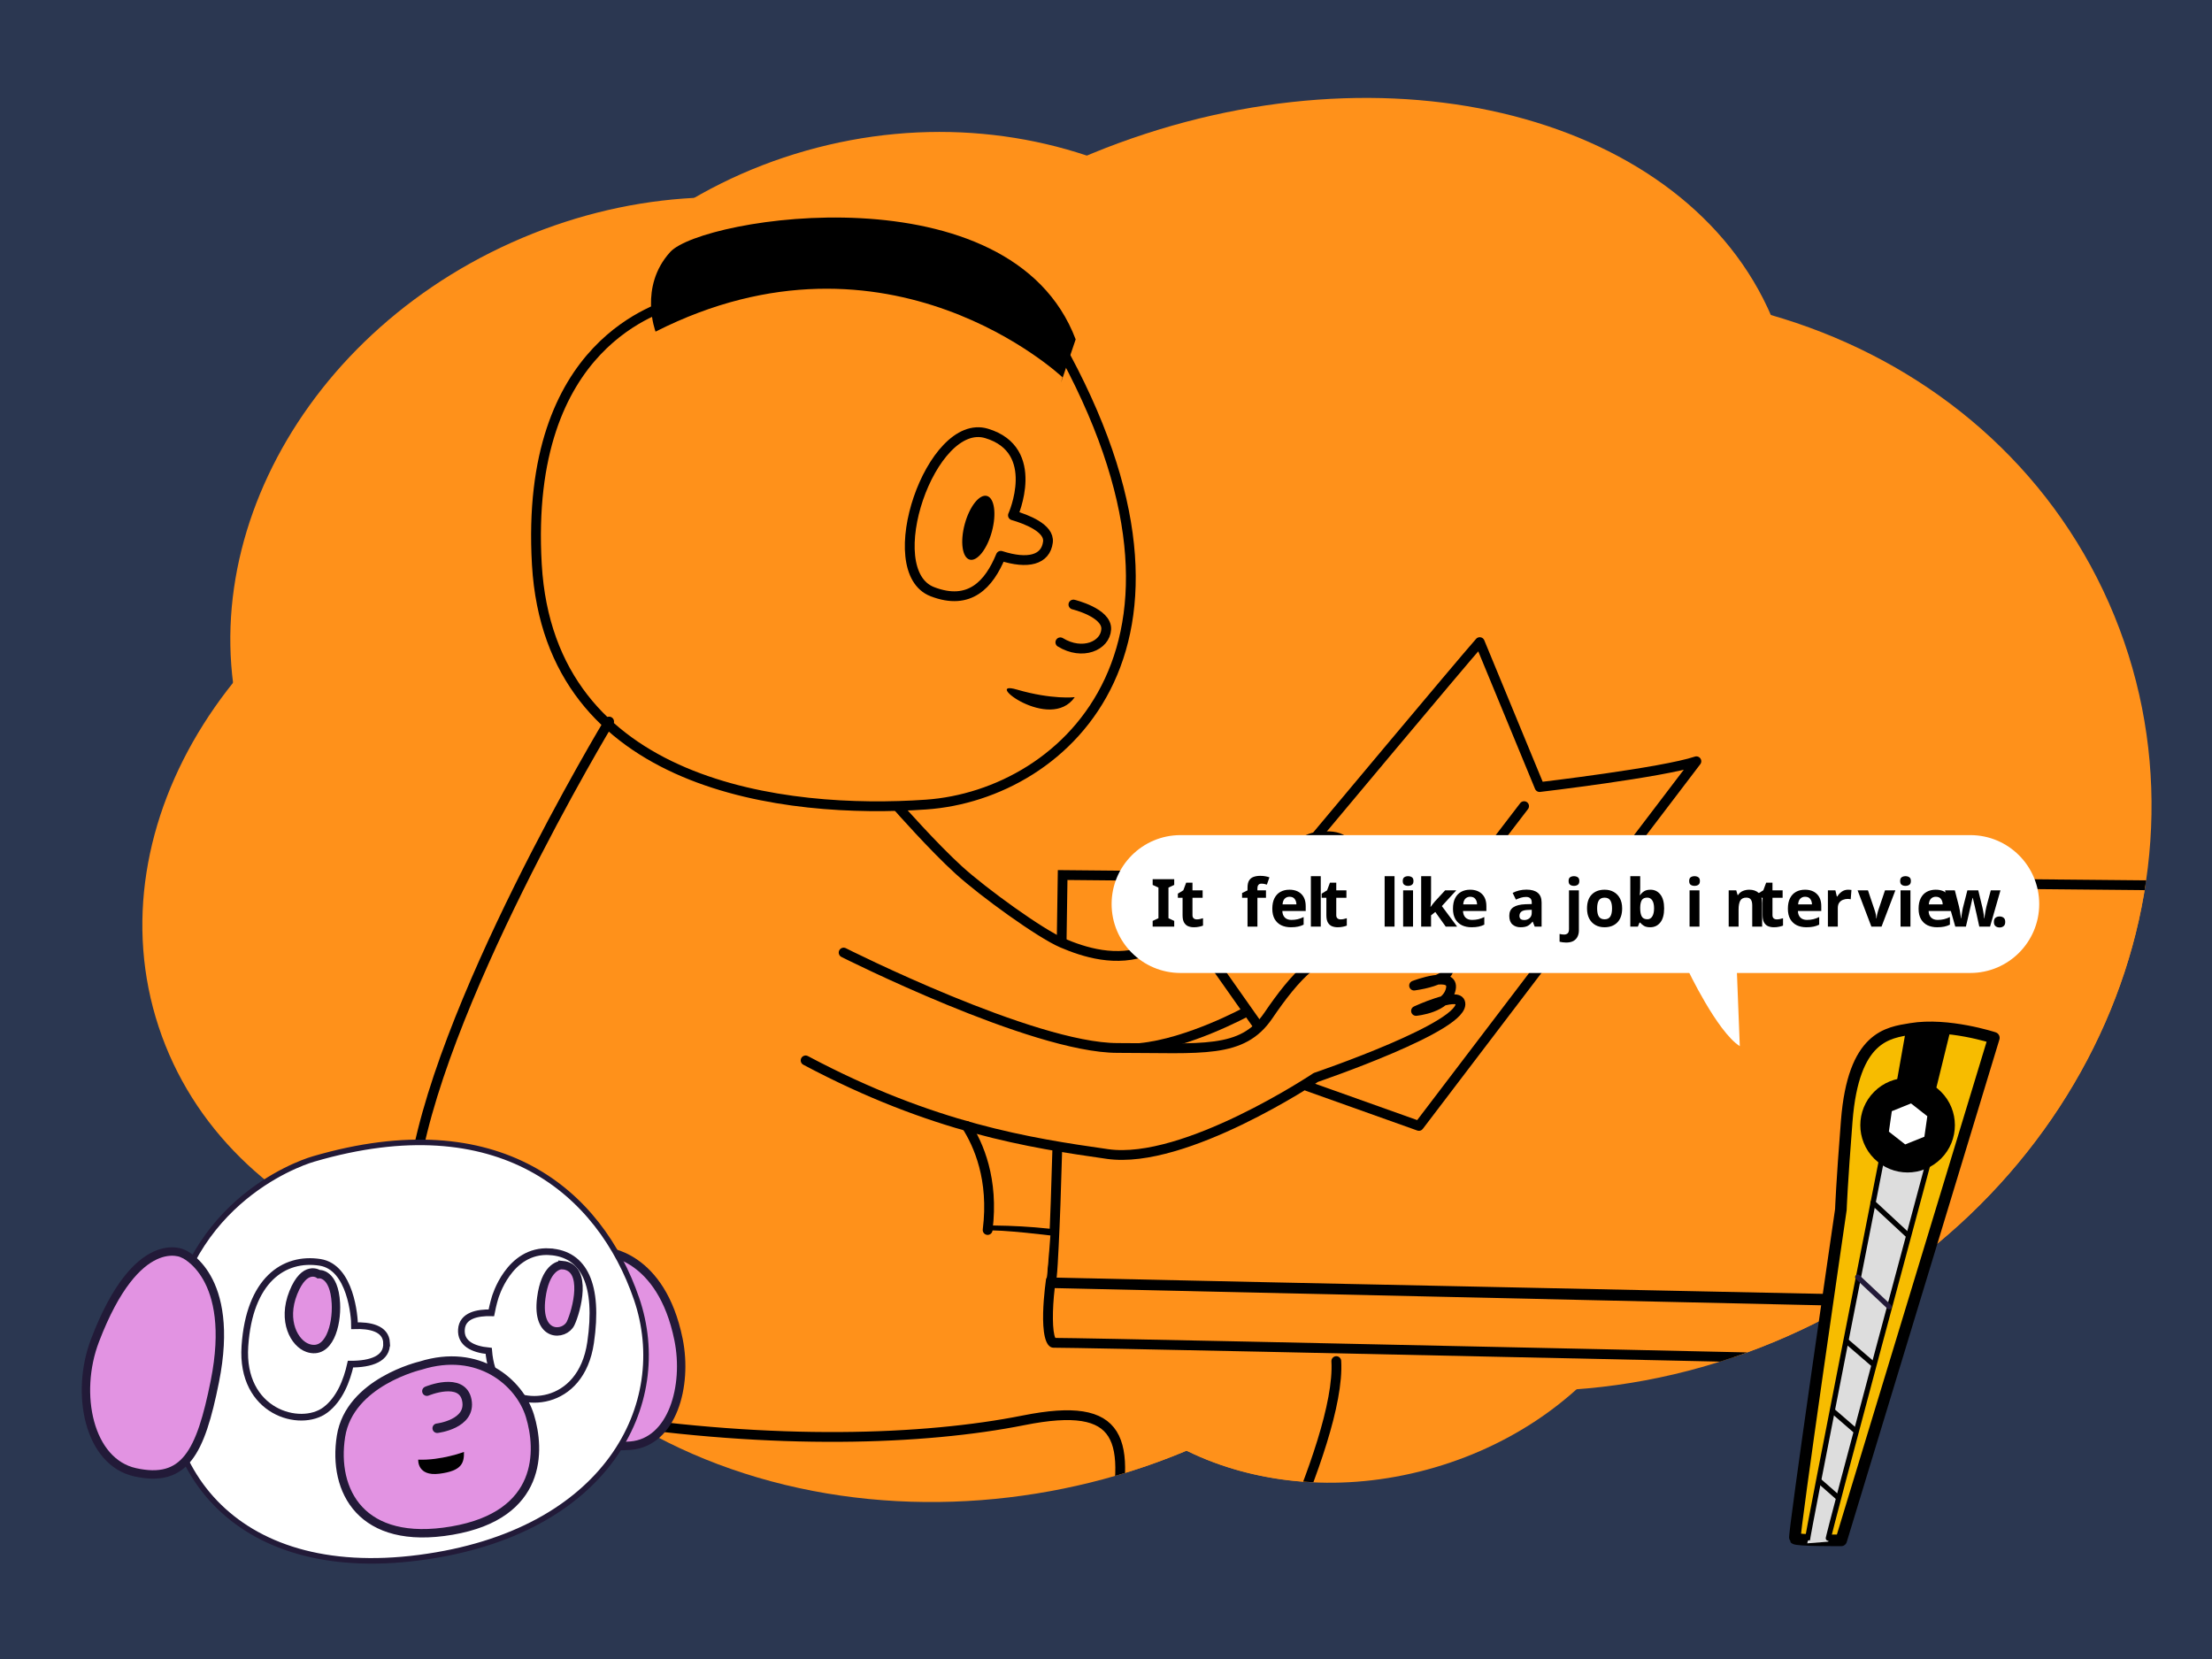
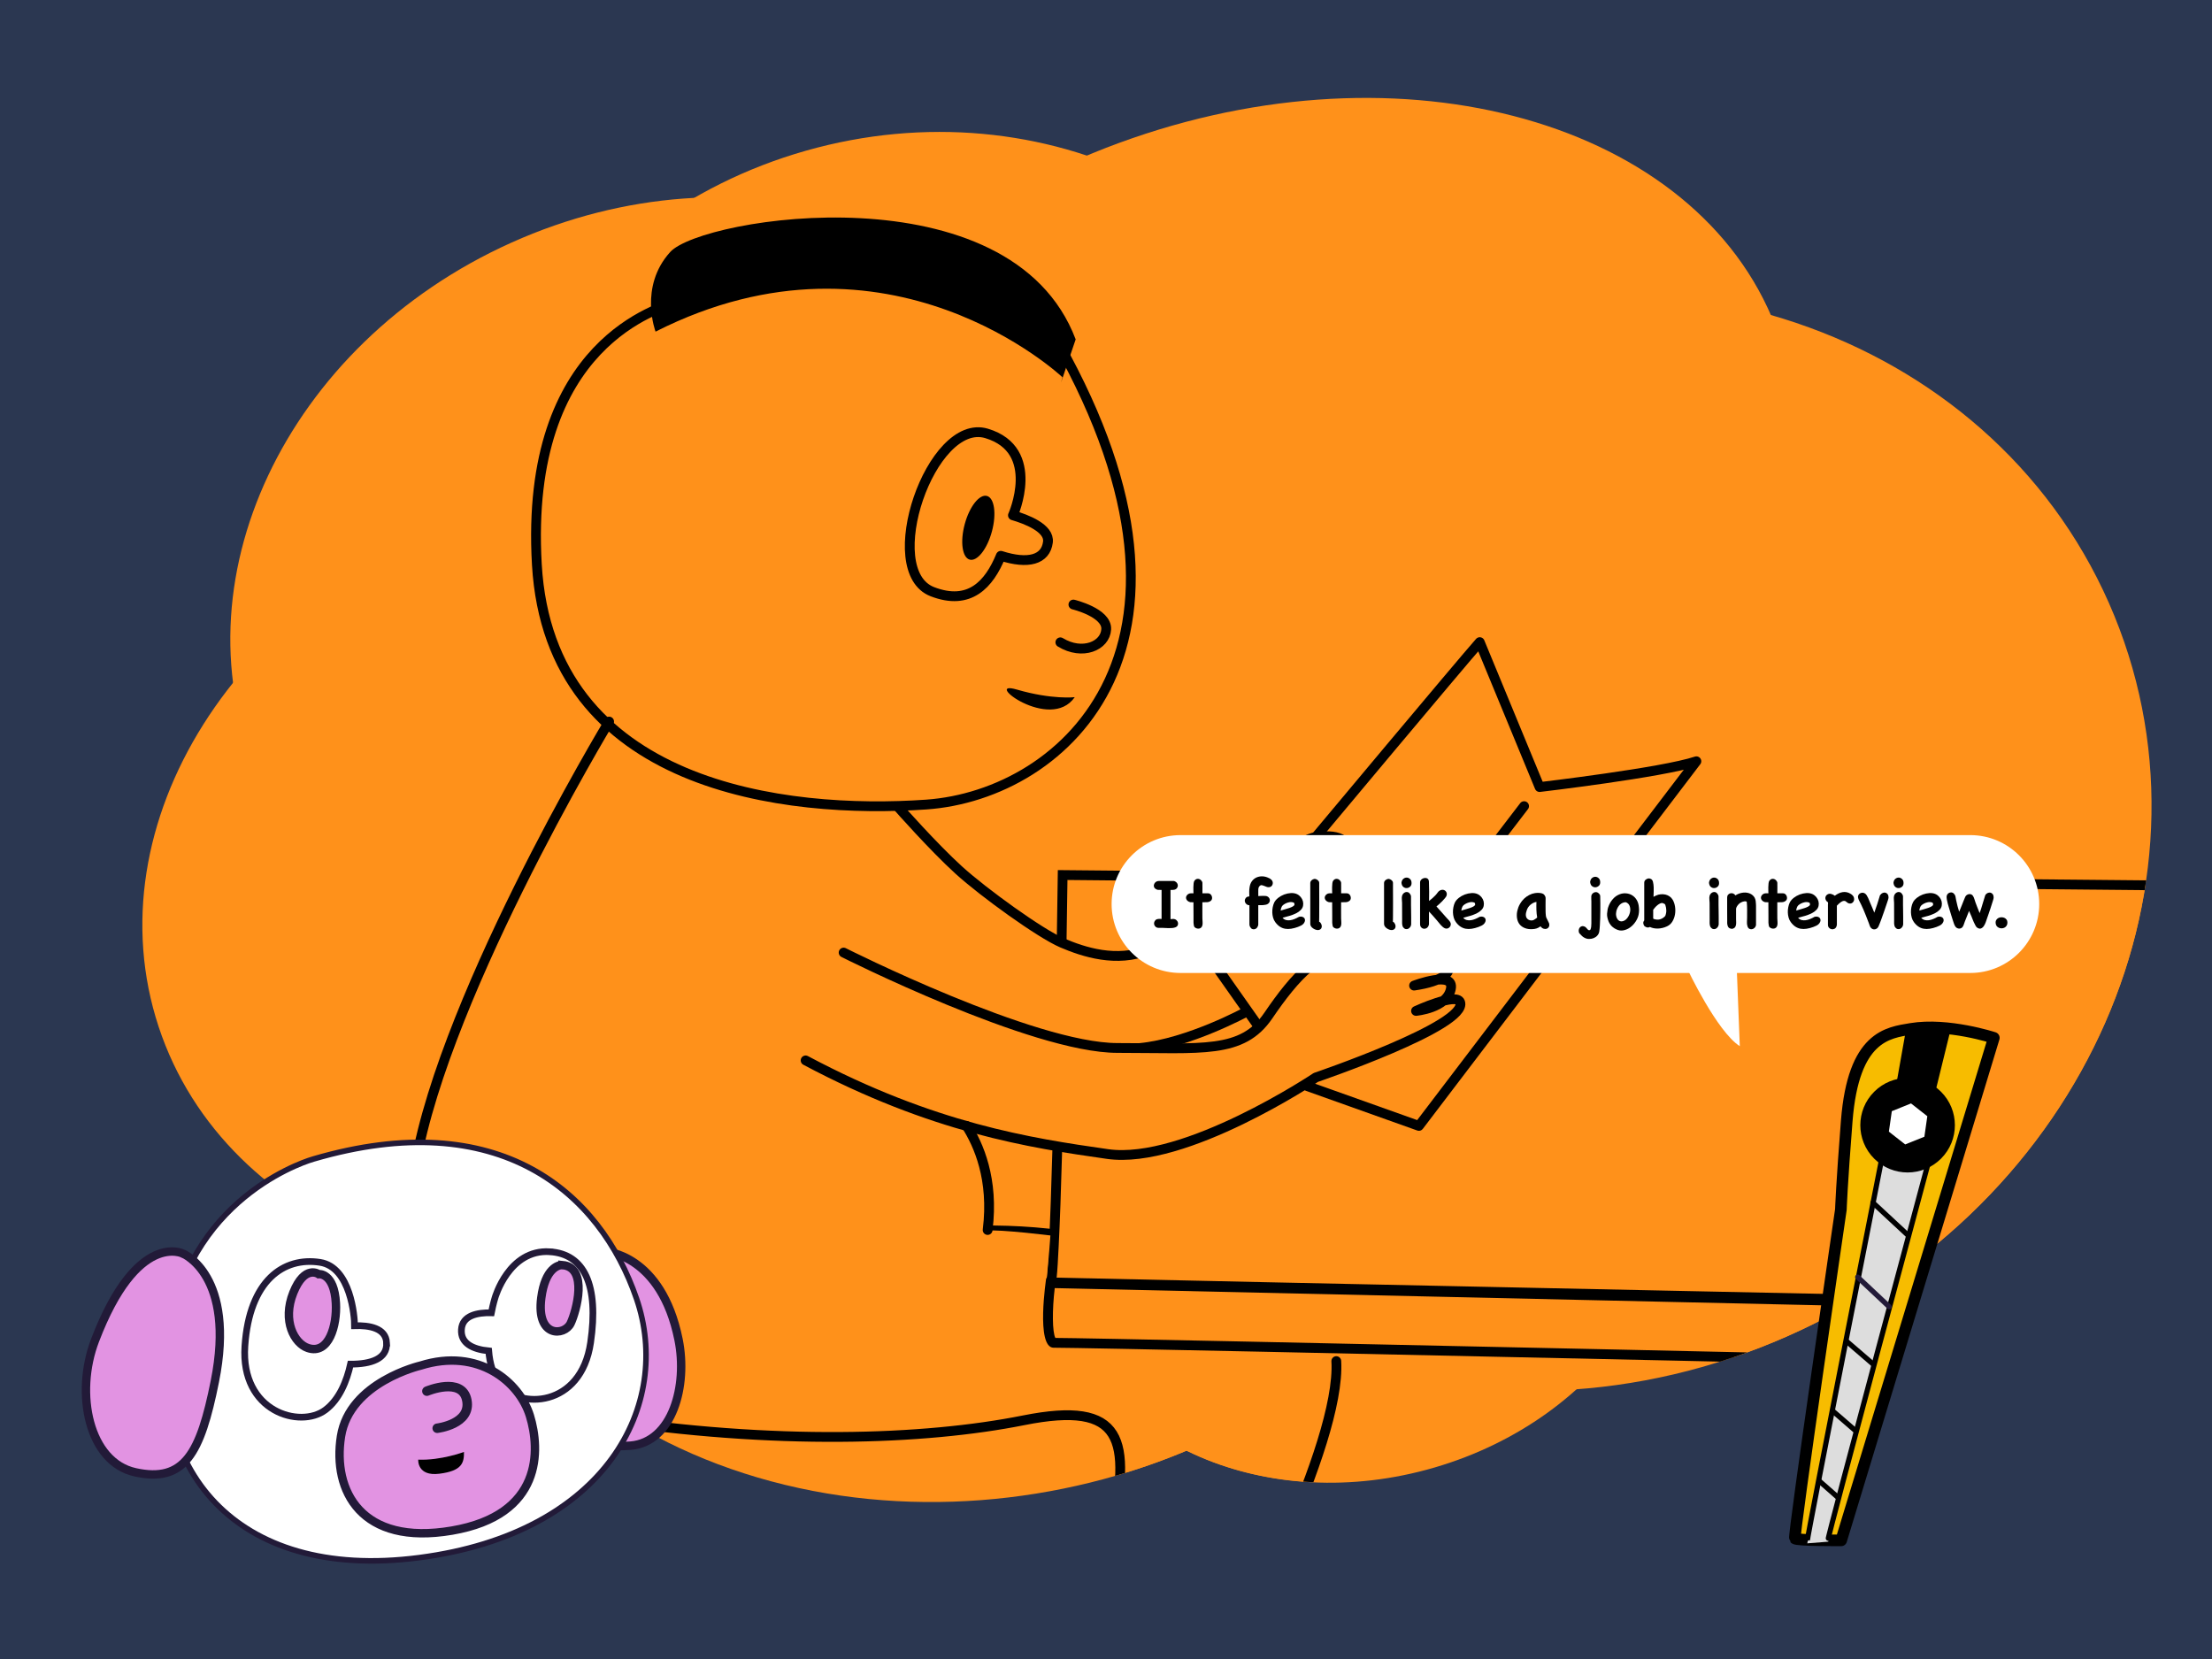
<svg xmlns="http://www.w3.org/2000/svg" id="Layer_1" data-name="Layer 1" width="800" height="600" viewBox="0 0 800 600">
  <defs>
    <clipPath id="clippath">
      <path d="M762.74,218.12c-23.14-52.45-68.59-88.77-122.28-104.19-30.31-69.72-131.37-98.41-230.98-63.95-5.6,1.94-11.06,4.04-16.41,6.28-31.15-10.4-66.55-11.73-101.65-1.75-14.49,4.12-28.01,9.92-40.37,17.07-21.84,1.14-44.3,6.39-66.04,16.16-68.84,30.92-108.62,97.18-100.71,159.2-29.32,36.58-40.87,82.12-26.94,124.38,15.7,47.65,59.93,79.38,113.36,87.69,22.33,34.22,57.15,61.78,103.33,75.37,51.74,15.23,108.08,10.08,155.13-9.74,25.25,12.42,57.5,15.46,89.65,6.07,20.03-5.85,37.49-15.79,51.34-28.26,25.39-1.87,51.14-8.1,76.1-19.11,107.94-47.62,160.09-166.36,116.48-265.22Z" fill="none" />
    </clipPath>
  </defs>
  <rect x="-9.23" y="-6.59" width="825.14" height="616.57" fill="#2b3751" />
  <g>
    <ellipse cx="218.07" cy="318.35" rx="169.23" ry="139.63" transform="translate(-88.71 84.28) rotate(-18.25)" fill="#ff911a" />
    <ellipse cx="242.03" cy="214.7" rx="162.35" ry="139.18" transform="translate(-66.72 118.02) rotate(-24.19)" fill="#ff911a" />
    <ellipse cx="331.89" cy="196.77" rx="162.35" ry="147.91" transform="translate(-41.15 98.21) rotate(-15.86)" fill="#ff911a" />
    <path d="M530,422.37c-26.39,89.66-150.72,142.98-255.97,112-105.25-30.98-151.57-134.52-125.18-224.18,26.39-89.66,133.1-137.24,238.36-106.26,105.25,30.98,169.19,128.78,142.8,218.44Z" fill="#ff911a" />
    <ellipse cx="567.3" cy="304.33" rx="213.61" ry="195.64" transform="translate(-74.58 254.93) rotate(-23.81)" fill="#ff911a" />
    <ellipse cx="456.62" cy="186.23" rx="197.7" ry="144.18" transform="translate(-35.79 159.52) rotate(-19.08)" fill="#ff911a" />
    <ellipse cx="492.66" cy="441.16" rx="113.38" ry="93.29" transform="translate(-103.89 155.74) rotate(-16.27)" fill="#ff911a" />
  </g>
  <g clip-path="url(#clippath)">
    <g>
      <path d="M330.35,446.93s21.16-3.77,48.95-.8" fill="none" stroke="#000" stroke-linecap="round" stroke-miterlimit="10" stroke-width="3.54" />
      <g>
        <path d="M812.9,472.91c-30.8-.64-399.99-8.29-432.77-9.12.36-2.37.65-6.36.99-13.09.43-8.41.87-20.46,1.29-35.81l1.57-75.36c.18-11.16.3-19.57.35-23.06l412.44,3.89,16.13,152.56Z" fill="#ff911a" />
        <path d="M386.08,318.26l73,.69,123.81,1.17,212.28,2,15.75,148.99c-41.36-.86-386.32-8.01-428.77-9.03.29-2.7.48-6.36.73-11.27.43-8.43.87-20.49,1.29-35.88l1.57-75.37c.15-9.54.26-17.13.32-21.3M382.58,314.68s-.13,9.98-.37,24.82l-1.57,75.35c-.77,27.86-1.73,50.65-2.82,50.65-8.67,0,437.05,9.23,437.05,9.23l-16.51-156.13-215.44-2.03-123.81-1.17-76.53-.72h0Z" />
      </g>
      <path d="M458.69,400.86c4.48-3.64,14.74-8.95,14.74-8.95l39.36,15.3,100.35-131.51-55.21,8.21-22.57-51.48-58.2,69.39s-10.26,3.36-17.35,12.13c-7.09,8.77-12.12,17.35-12.12,17.35,0,0-27.98,10.07-33.2,12.13-5.22,2.05-12.12,5.41-27.61-1.12-15.48-6.53-43.28-30.78-43.28-30.78l-18.28-19.77s56.33,3.54,78.72-52.04c22.38-55.59-26.12-121.99-26.12-121.99,0,0-39.82-36.25-110.19-16.82,0,0-25.32,7.58-39.03,16.26-13.71,8.67-36.93,34.14-34.7,74.99,2.24,40.85,10.16,53.9,25.83,69.85,0,0-30.46,50.08-58.84,118.74-20.38,49.29-10.91,95.13,4.2,106.88,15.11,11.75,17.63,17.63,32.74,21.54,15.11,3.92,69.67,11.75,99.05,10.63,29.38-1.12,54.56-2.52,65.47-5.04,10.91-2.52,29.1-4.76,33.02-1.68,3.92,3.08,10.07,3.36,9.51,13.71-.56,10.35-6.16,47.01-11.19,58.48-5.04,11.47-6.16,28.26-1.12,32.18,5.04,3.92,6.71,11.19,27.7,12.59,20.99,1.4,43.09-1.96,46.45-7.56,3.36-5.59,7.28-13.15-7.83-21.82l-13.43-3.36s36.52-66.44,37.68-108.61l-103.35-1.54s-3.16-6.25-1.74-20.55c1.41-14.2,1.74-19.78,1.74-19.78,0,0-18.83-2.28-22.46-1.72,0,0,1.12-30.78-7.28-38.05,0,0,44.77,11.47,57.36,11.47s46.73-13.99,51.2-17.63ZM450.95,365.48l4.41,6.39s-6.22,10.23-36.66,6.02c0,0,23.14-6.2,32.26-12.41Z" fill="#ff911a" />
      <path d="M349.58,407.2c4.25,6.71,9.92,19.17,7.61,37.65" fill="none" stroke="#000" stroke-linecap="round" stroke-miterlimit="10" stroke-width="3.54" />
      <path d="M244.61,109.13c-4.8,2.11-55.14,14.08-50.45,95.03,4.69,80.95,90.34,90.34,140.79,86.82,50.45-3.52,111.46-58.66,44.58-172.46,0,0-57.49-43.41-134.92-9.39Z" fill="none" stroke="#000" stroke-linecap="round" stroke-miterlimit="10" stroke-width="3.54" />
      <path d="M366.35,186.38s10.54-23.6-9.54-29.63c-20.09-6.03-39.17,49.72-19.59,57.25,13.45,5.17,20.51-2.68,24.74-12.99,9.9,3.19,16.23,1.43,17.04-4.95.64-5.04-7.74-8.25-12.66-9.69Z" fill="none" stroke="#000" stroke-linecap="round" stroke-linejoin="round" stroke-width="3.54" />
      <ellipse cx="353.83" cy="190.89" rx="11.93" ry="5.09" transform="translate(77.25 482.67) rotate(-74.88)" />
      <path d="M388.21,218.64s12.2,2.93,11.87,8.94c-.33,6.02-8.62,9.59-16.59,4.72" fill="none" stroke="#000" stroke-linecap="round" stroke-miterlimit="10" stroke-width="3.54" />
      <path d="M388.7,252.14s-8.13.98-20.98-2.76c-12.85-3.74,12.03,15.61,20.98,2.76Z" />
      <path d="M220.3,260.96s-63.51,105.2-70.99,166.46c-3.78,31.01,5.48,76.2,67.89,85.69,62.96,9.57,116.87,7.77,153.02.56,36.16-7.21,38.95,6.68,31.72,41.18-7.23,34.5-27.27,66.77,8.9,73.45,36.17,6.68,76.79-2.23,51.19-26.15,0,0-5.56-3.34-16.69-5.01,0,0,39.76-74.43,37.95-104.88" fill="none" stroke="#000" stroke-linecap="round" stroke-miterlimit="10" stroke-width="3.54" />
      <path d="M305.11,344.51s68.44,34.5,99.05,34.5,45.07,2.23,54.53-11.69c9.46-13.91,19.87-25.86,29.94-21.24" fill="none" stroke="#000" stroke-linecap="round" stroke-miterlimit="10" stroke-width="3.54" />
      <path d="M485.48,347.7s17.07-8.04,22.94-9.23c5.88-1.19,19.66-2.66,21.68-.56,2.03,2.1.91,5.88-6.72,6.65-7.62.77-17.42,3.92-17.42,3.92,0,0,14.13-5.32,17.21-1.12s-1.54,7.62-11.75,9.09c0,0,14.76-5.67,13.29,1.26-1.47,6.93-12.59,7.9-12.59,7.9,0,0,14.63-6.77,15.95-3.17,3.08,8.42-52.18,27.23-52.18,27.23,0,0-47.36,31.69-75.34,27.7-27.98-3.99-63.16-9.37-109.19-33.86" fill="none" stroke="#000" stroke-linecap="round" stroke-linejoin="round" stroke-width="3.54" />
      <path d="M324.94,292.02s12.59,14.27,21.82,22.66c9.04,8.21,29.47,22.94,37.31,26.3s19.77,7.27,31.34,2.61c11.57-4.66,30.22-8.95,31.9-12.68,1.68-3.73,18.65-26.67,28.54-28.17,9.89-1.49,12.36,2.53,11.1,5.32-.93,2.05-5.32,5.97-13.71,6.34,0,0-4.29,8.49-12.78,12.59l-20.43,22.76,15.11,21.45" fill="none" stroke="#000" stroke-linecap="round" stroke-linejoin="round" stroke-width="3.54" />
      <path d="M475.85,302.74s52.23-62.49,59.32-70.51l21.64,52.42s44.39-5.22,56.71-9.33l-100.35,131.88-40.29-14.36" fill="none" stroke="#000" stroke-linecap="round" stroke-linejoin="round" stroke-width="3.54" />
      <line x1="551.21" y1="291.55" x2="517.07" y2="336.13" fill="none" stroke="#000" stroke-linecap="round" stroke-linejoin="round" stroke-width="3.54" />
      <path d="M450.85,365.88s-20.98,11.47-38.61,13.15" fill="none" stroke="#000" stroke-linecap="round" stroke-linejoin="round" stroke-width="3.54" />
      <path d="M384.26,136.45s-62.68-59.32-147.17-16.51c0,0-6.16-16.23,5.32-28.82,11.47-12.59,123.11-30.5,146.62,31.62l-5.32,15.67" />
      <g>
        <path d="M811.02,494.86c-28.6-.64-411.7-9.2-429.28-9.2-.31,0-.52,0-.63,0h-.02c-.14,0-.29-.01-.53-.29-2.16-2.51-1.7-13.47-.64-21.32l433.02,9.72-1.92,21.08Z" fill="#ff911a" />
        <path d="M381.47,465.86l429.53,9.64-1.6,17.55c-39.18-.88-410.35-9.17-427.67-9.17h-.05c-1.1-2.18-1.18-10.01-.22-18.02M378.38,462.25s-3.87,25.18,2.69,25.18c.04,0,.07,0,.11,0,.1,0,.28,0,.55,0,18.36,0,430.9,9.24,430.9,9.24l2.24-24.62-436.49-9.79h0Z" />
      </g>
    </g>
  </g>
  <g>
    <rect x="402.03" y="302.03" width="335.48" height="49.86" rx="24.93" ry="24.93" fill="#fff" />
    <path d="M610.29,350.51s10.68,22.6,18.93,27.85l-1.39-35.61-17.54,7.77Z" fill="#fff" />
  </g>
-   <text transform="translate(416.11 335.12)" font-family="ChalkboardSE-Bold, 'Chalkboard SE'" font-size="24" font-weight="700">
-     <tspan x="0" y="0">It </tspan>
-     <tspan x="32.62" y="0" letter-spacing="-.02em">f</tspan>
-     <tspan x="42.96" y="0" letter-spacing="0em">e</tspan>
-     <tspan x="56.11" y="0" letter-spacing="-.1em">l</tspan>
-     <tspan x="61.34" y="0">t </tspan>
-     <tspan x="82.79" y="0" letter-spacing="-.04em">l</tspan>
-     <tspan x="89.48" y="0" letter-spacing="0em">i</tspan>
-     <tspan x="96" y="0" letter-spacing="-.04em">k</tspan>
-     <tspan x="108.3" y="0" letter-spacing="0em">e a job i</tspan>
-     <tspan x="207.22" y="0" letter-spacing="-.04em">n</tspan>
-     <tspan x="219.1" y="0" letter-spacing="-.05em">t</tspan>
-     <tspan x="229.42" y="0" letter-spacing=".02em">e</tspan>
-     <tspan x="243.1" y="0" letter-spacing=".07em">r</tspan>
-     <tspan x="255.72" y="0">vie</tspan>
-     <tspan x="287.09" y="0" letter-spacing="-.05em">w</tspan>
-     <tspan x="303.64" y="0" letter-spacing="-.05em">.</tspan>
-   </text>
+   <g>
+     <path d="M424.3,332.34c.46.02.84.16,1.14.41.3.26.49.55.58.89.09.34.06.67-.08.99-.14.33-.43.58-.88.76-.32.12-.69.2-1.13.24-.43.04-.87.05-1.3.04-.43,0-.84-.03-1.21-.05-.37-.03-.65-.04-.85-.04h-1.56c-.37,0-.69-.1-.95-.3s-.46-.45-.57-.73c-.12-.28-.14-.58-.08-.9.06-.32.23-.61.49-.88.25-.25.57-.39.98-.42.41-.04.81-.04,1.22,0v-10.5c-.41,0-.79,0-1.14-.01-.35,0-.71-.14-1.06-.38-.27-.19-.44-.42-.53-.68-.09-.26-.1-.51-.04-.77.06-.26.18-.5.36-.73.18-.23.4-.4.66-.5.25-.11.5-.16.77-.16.9,0,1.81,0,2.72-.01.91,0,1.83,0,2.74.01.09,0,.17.03.25.08.08.05.16.1.25.13.41.23.68.56.82.98.14.42.09.84-.16,1.25-.12.21-.28.38-.46.49-.19.12-.39.19-.61.24-.22.04-.45.07-.68.07h-.66v10.55c.14,0,.27,0,.38-.01.11,0,.24-.02.38-.04h.19Z" />
+     <path d="M430.46,326.29c-.35-.09-.66-.24-.92-.45-.26-.21-.43-.46-.53-.74-.1-.28-.1-.57,0-.88.1-.3.31-.57.65-.82.28-.21.6-.32.95-.32h1.03c0-.12,0-.39-.03-.81-.02-.42-.02-.87-.01-1.37,0-.49.04-.97.09-1.42s.15-.76.29-.94c.35-.49.79-.73,1.31-.7.52.03.95.28,1.29.76.07.09.14.19.2.32.06.12.09.24.09.34.02.64.02,1.27.01,1.91,0,.64-.01,1.27-.01,1.91h2.09c.32,0,.59.11.82.32.23.21.39.46.49.74.1.28.12.57.08.88-.04.3-.18.55-.41.74-.41.34-.88.51-1.42.53-.54.02-1.09.03-1.66.03,0,.97,0,1.95-.01,2.92,0,.97,0,1.95.01,2.92,0,.42.02.86.07,1.3.04.44.01.87-.09,1.27-.09.32-.24.57-.45.76s-.45.3-.72.34c-.27.04-.54.03-.82-.05-.28-.08-.55-.23-.8-.44-.12-.12-.22-.34-.28-.64-.06-.3-.1-.62-.12-.95-.02-.39-.02-.8,0-1.25v-1.38c0-.57,0-1.15-.01-1.76,0-.61-.01-1.19-.01-1.74v-1.3l-1.19-.03Z" />
+     <path d="M454.69,335.44c-.23.28-.5.48-.8.58-.3.11-.61.11-.93,0-.32-.11-.58-.34-.8-.72-.09-.14-.16-.29-.21-.45-.05-.16-.08-.32-.08-.48v-6.97c-.34,0-.64-.09-.91-.28-.27-.19-.48-.42-.61-.69-.13-.27-.18-.57-.15-.88.04-.31.18-.6.42-.86.18-.19.37-.32.57-.38.2-.06.42-.1.65-.12-.02-.55-.03-1.09-.04-1.62,0-.53.03-1.06.12-1.59.11-.83.35-1.54.74-2.12.39-.58.87-1.03,1.45-1.35.57-.32,1.22-.5,1.92-.56.71-.05,1.44.05,2.2.32.32.11.62.24.91.4.29.16.55.36.78.61.16.18.27.38.34.62.07.24.08.48.04.72-.04.24-.13.46-.27.66-.13.2-.32.36-.57.46-.34.14-.67.18-.99.11-.33-.07-.65-.19-.97-.34-.19-.07-.38-.14-.56-.21-.18-.07-.36-.12-.56-.16-.19-.04-.37,0-.53.08-.16.09-.3.21-.41.36-.12.15-.2.32-.27.5-.06.19-.09.37-.09.54-.02.41-.02.82-.01,1.23,0,.42.01.83.01,1.23.27-.02.55-.04.85-.05.3-.02.6-.03.89-.03s.56,0,.81.03c.25.02.44.05.58.11.28.11.51.27.69.49.18.22.29.46.34.72.05.26.03.52-.07.78-.1.27-.27.5-.52.69-.23.18-.5.3-.8.37-.3.07-.62.12-.95.15-.34.03-.66.04-.98.03-.32,0-.6-.01-.85-.01v7.08c-.05.39-.19.72-.42,1.01Z" />
+     <path d="M469.84,331.57c.42-.11.8-.11,1.13-.01.33.1.58.26.76.49.18.23.26.51.24.85-.02.34-.17.69-.45,1.06-.23.3-.55.56-.95.77-.41.21-.79.38-1.14.5-.87.32-1.69.54-2.47.66-.78.12-1.51.12-2.19,0-.68-.12-1.32-.38-1.91-.77-.59-.39-1.15-.94-1.66-1.64-.35-.48-.61-1.02-.78-1.63-.17-.61-.26-1.23-.28-1.87-.02-.64.04-1.26.16-1.88.12-.62.3-1.18.53-1.67.3-.62.78-1.18,1.43-1.7.65-.51,1.38-.92,2.17-1.22.8-.3,1.61-.47,2.44-.52.83-.04,1.56.08,2.2.38.53.25.99.61,1.37,1.07.38.47.64.98.78,1.52.14.55.15,1.1.04,1.66-.11.56-.4,1.07-.86,1.52-.44.44-.93.8-1.46,1.07-.53.27-1.08.51-1.64.72-.57.2-1.14.38-1.74.52-.59.14-1.16.3-1.71.48.37.42.8.69,1.27.81.48.12.98.14,1.5.07.52-.07,1.05-.22,1.58-.44.53-.22,1.03-.46,1.49-.73l.16-.08ZM464.48,327.01c-.41.23-.71.52-.9.86-.19.34-.34.83-.42,1.45.46-.14.98-.29,1.55-.45.57-.16,1.12-.33,1.63-.5.51-.18.95-.37,1.3-.58.35-.21.53-.44.53-.69,0-.14-.02-.28-.07-.41-.04-.13-.14-.23-.28-.28-.5-.18-1.01-.21-1.54-.11-.53.11-.97.26-1.33.45l-.48.27Z" />
+     <path d="M477.34,333.48c.19.18.36.4.49.68.13.27.2.55.21.82,0,.27-.05.53-.19.77-.13.24-.37.42-.7.54-.27.09-.56.11-.88.05-.32-.05-.63-.16-.94-.32-.31-.16-.58-.35-.82-.57-.24-.22-.41-.46-.52-.73-.04-.09-.06-.19-.08-.3-.02-.11-.03-.22-.03-.3v-14.72c0-.41.15-.75.46-1.03.31-.28.65-.45,1.02-.5.18-.02.37,0,.57.08.2.07.39.17.57.31.18.13.32.29.44.46.11.18.17.36.17.56v1.83c0,.76,0,1.59.01,2.49,0,.9.01,1.83.01,2.8s0,1.89-.01,2.77c0,.88-.01,1.69-.01,2.43s0,1.32-.03,1.76l.24.13Z" />
+     <path d="M480.63,326.29c-.35-.09-.66-.24-.92-.45-.26-.21-.43-.46-.53-.74-.1-.28-.1-.57,0-.88.1-.3.31-.57.65-.82.28-.21.6-.32.95-.32h1.03c0-.12,0-.39-.03-.81-.02-.42-.02-.87-.01-1.37,0-.49.04-.97.09-1.42s.15-.76.29-.94c.35-.49.79-.73,1.31-.7.52.03.95.28,1.29.76.07.09.14.19.2.32.06.12.09.24.09.34.02.64.02,1.27.01,1.91,0,.64-.01,1.27-.01,1.91h2.09c.32,0,.59.11.82.32.23.21.39.46.49.74.1.28.12.57.08.88-.04.3-.18.55-.41.74-.41.34-.88.51-1.42.53-.54.02-1.09.03-1.66.03,0,.97,0,1.95-.01,2.92,0,.97,0,1.95.01,2.92,0,.42.02.86.07,1.3.04.44.01.87-.09,1.27-.09.32-.24.57-.45.76s-.45.3-.72.34c-.27.04-.54.03-.82-.05-.28-.08-.55-.23-.8-.44-.12-.12-.22-.34-.28-.64-.06-.3-.1-.62-.12-.95-.02-.39-.02-.8,0-1.25v-1.38c0-.57,0-1.15-.01-1.76,0-.61-.01-1.19-.01-1.74v-1.3l-1.19-.03Z" />
+     <path d="M504.02,333.48c.19.18.36.4.49.68.13.27.2.55.21.82,0,.27-.05.53-.19.77-.13.24-.37.42-.7.54-.27.09-.56.11-.88.05-.32-.05-.63-.16-.94-.32-.31-.16-.58-.35-.82-.57-.24-.22-.41-.46-.52-.73-.04-.09-.06-.19-.08-.3-.02-.11-.03-.22-.03-.3v-14.72c0-.41.15-.75.46-1.03.31-.28.65-.45,1.02-.5.18-.02.37,0,.57.08.2.07.39.17.57.31.18.13.32.29.44.46.11.18.17.36.17.56v1.83c0,.76,0,1.59.01,2.49,0,.9.01,1.83.01,2.8s0,1.89-.01,2.77c0,.88-.01,1.69-.01,2.43s0,1.32-.03,1.76l.24.13Z" />
+     <path d="M506.86,319.29c.07-.65.3-1.14.68-1.45.38-.31.78-.46,1.21-.45.42,0,.82.17,1.18.49.36.32.55.77.57,1.35.04.6-.12,1.07-.46,1.39-.34.33-.74.51-1.18.56-.44.04-.86-.07-1.25-.36-.39-.28-.63-.73-.72-1.35l-.03-.19ZM510.36,334.38c-.04.35-.16.67-.37.94-.21.27-.46.47-.73.6-.27.12-.57.15-.89.08-.32-.07-.6-.27-.85-.58-.14-.18-.24-.38-.3-.6-.06-.22-.1-.45-.12-.69-.02-.24-.02-.48-.01-.72,0-.24.01-.46.01-.65-.02-1.04-.02-2.08-.01-3.1,0-1.03,0-2.06-.01-3.1,0-.42-.03-.85-.08-1.29-.05-.43-.03-.86.08-1.29.09-.32.24-.59.46-.82.22-.23.47-.39.74-.48.27-.09.56-.1.85-.03.29.07.54.26.76.56.28.35.42.7.42,1.05v3.06c0,.6,0,1.19.03,1.78.02.85.03,1.7.03,2.55v2.73Z" />
+     <path d="M516.14,335.53c-.35.26-.72.38-1.1.36-.38-.02-.72-.17-1.01-.46-.29-.29-.44-.69-.44-1.21v-15.12c0-.27.07-.51.23-.73.15-.22.34-.4.57-.54.23-.14.48-.23.76-.28.27-.04.53-.04.76.03.23.06.43.19.6.4.17.2.26.48.28.84.05,1.38.08,2.62.08,3.71s0,2.2-.03,3.31c.41-.3.79-.61,1.15-.94.36-.33.72-.67,1.07-1.02.32-.34.63-.71.93-1.13.3-.42.68-.7,1.14-.86.34-.11.65-.12.94-.05.29.07.54.21.74.41.2.2.34.45.41.74.07.29.05.61-.05.94-.09.25-.29.56-.6.93-.31.37-.65.75-1.03,1.14-.38.39-.76.75-1.13,1.07-.37.33-.67.58-.9.76.62.67,1.23,1.35,1.83,2.04.6.69,1.21,1.38,1.83,2.07.27.3.52.57.76.81.24.24.45.53.62.86.14.28.19.57.13.88-.05.3-.17.56-.36.78s-.42.38-.69.49c-.27.11-.57.11-.89.03-.3-.09-.59-.25-.88-.49-.28-.24-.55-.5-.81-.78-.26-.28-.5-.57-.73-.88-.23-.3-.44-.56-.64-.77-.48-.55-.95-1.09-1.42-1.63-.47-.54-.95-1.06-1.45-1.58v4.61c-.11.58-.34,1-.69,1.26Z" />
+     <path d="M535.18,331.57c.42-.11.8-.11,1.13-.01.33.1.58.26.76.49.18.23.26.51.24.85-.02.34-.17.69-.45,1.06-.23.3-.55.56-.95.77-.41.21-.79.38-1.14.5-.87.32-1.69.54-2.47.66-.78.12-1.51.12-2.19,0-.68-.12-1.32-.38-1.91-.77-.59-.39-1.15-.94-1.66-1.64-.35-.48-.61-1.02-.78-1.63-.17-.61-.26-1.23-.28-1.87-.02-.64.04-1.26.16-1.88.12-.62.3-1.18.53-1.67.3-.62.78-1.18,1.43-1.7.65-.51,1.38-.92,2.17-1.22.8-.3,1.61-.47,2.44-.52.83-.04,1.56.08,2.2.38.53.25.99.61,1.37,1.07.38.47.64.98.78,1.52.14.55.15,1.1.04,1.66-.11.56-.4,1.07-.86,1.52-.44.44-.93.8-1.46,1.07-.53.27-1.08.51-1.64.72-.57.2-1.14.38-1.74.52-.59.14-1.16.3-1.71.48.37.42.8.69,1.27.81.48.12.98.14,1.5.07.52-.07,1.05-.22,1.58-.44.53-.22,1.03-.46,1.49-.73l.16-.08ZM529.82,327.01c-.41.23-.71.52-.9.86-.19.34-.34.83-.42,1.45.46-.14.98-.29,1.55-.45.57-.16,1.12-.33,1.63-.5.51-.18.95-.37,1.3-.58.35-.21.53-.44.53-.69,0-.14-.02-.28-.07-.41-.04-.13-.14-.23-.28-.28-.5-.18-1.01-.21-1.54-.11-.53.11-.97.26-1.33.45l-.48.27Z" />
+     <path d="M560.24,333.95c.14.51.11.94-.08,1.27-.19.34-.46.56-.81.68-.34.11-.72.1-1.13-.04-.41-.14-.76-.42-1.06-.85-.5.37-.98.63-1.45.78-.47.15-1,.23-1.6.25-.9.04-1.71-.07-2.41-.31-.71-.24-1.3-.6-1.79-1.07-.49-.48-.84-1.07-1.07-1.79-.23-.72-.31-1.54-.24-2.48.04-.39.1-.77.2-1.14.1-.37.21-.73.33-1.09.14-.39.34-.8.6-1.25.26-.44.52-.82.78-1.14.95-1.17,2.15-2.01,3.58-2.52.25-.09.58-.17,1.01-.24.42-.07.85-.1,1.29-.09.43,0,.85.07,1.25.17.4.11.69.29.89.56.16.21.27.4.34.56.07.16.11.33.12.5,0,.18,0,.37,0,.57,0,.2-.01.46-.01.76,0,.5,0,.98-.01,1.45,0,.47,0,.94.01,1.42v.62c0,.26,0,.53.03.81.02.28.04.55.07.81.03.26.07.46.12.62l1.06,2.17ZM554.62,332.76c.19-.12.42-.26.66-.41.25-.15.47-.32.66-.52-.16-.94-.25-1.87-.28-2.81-.03-.94-.02-1.88.01-2.84-.8.14-1.51.49-2.15,1.03-.64.55-1.08,1.19-1.33,1.94-.11.3-.19.61-.27.93-.07.32-.1.63-.08.93.02.41.12.75.32,1.02.19.27.43.48.7.62.27.14.57.22.88.24.31.02.6-.03.86-.13Z" />
+     <path d="M571.09,337.37c-.12-.34-.16-.67-.12-1.01.04-.34.16-.62.34-.86s.43-.41.73-.5c.3-.1.64-.07,1.01.09.27.11.48.27.65.48.17.21.35.42.54.61.23.18.37.26.41.25.04,0,.06-.02.04-.04.25.07.43-.02.54-.27.11-.25.19-.56.24-.93.04-.37.07-.76.07-1.17v-8.06c0-.3,0-.59-.03-.88-.02-.28-.02-.57,0-.88,0-.25.07-.48.2-.7.13-.22.3-.4.5-.54.2-.14.43-.24.69-.29.26-.05.5-.04.73.05.25.09.49.27.74.54.25.27.37.54.37.81,0,.04,0,.29.01.77,0,.48.02,1.09.03,1.84,0,.75,0,1.6,0,2.53,0,.94-.03,1.87-.05,2.81-.03.94-.07,1.83-.12,2.69-.05.86-.12,1.58-.21,2.16-.09.57-.32,1.06-.69,1.47-.37.42-.82.73-1.34.94-.52.21-1.08.31-1.67.3-.59,0-1.15-.15-1.68-.44-.37-.19-.7-.44-.99-.74-.29-.3-.58-.6-.86-.9l-.08-.16ZM575.09,319c.07-.65.3-1.14.68-1.45.38-.31.78-.46,1.21-.45.42,0,.82.17,1.18.49.36.32.55.77.57,1.35.04.6-.12,1.07-.46,1.39-.34.33-.74.51-1.18.56-.44.04-.86-.07-1.25-.36-.39-.28-.63-.73-.72-1.35l-.03-.19Z" />
+     <path d="M581.43,328.78c.12-.51.3-1.02.52-1.51.22-.49.49-.97.81-1.42.32-.45.68-.86,1.07-1.23.4-.37.83-.67,1.29-.9.81-.42,1.63-.64,2.45-.65.82,0,1.59.15,2.29.49.71.34,1.31.84,1.8,1.5.49.66.82,1.45.98,2.37.09.6.14,1.17.15,1.71,0,.54-.05,1.1-.17,1.68-.18.83-.53,1.66-1.07,2.48-.54.82-1.18,1.51-1.94,2.07-.75.56-1.57.92-2.47,1.1-.89.18-1.79.04-2.69-.42-.41-.19-.77-.42-1.1-.68-.33-.26-.62-.56-.89-.91-.3-.39-.53-.8-.7-1.22-.17-.42-.3-.87-.41-1.33-.12-.49-.17-.99-.13-1.5.04-.5.1-.99.19-1.47l.03-.16ZM584.61,329.34c-.05.28-.1.56-.13.84-.04.27-.04.55,0,.84.05.41.16.78.33,1.11.17.34.39.6.66.8.27.19.59.3.94.3.35,0,.73-.1,1.14-.33.51-.3.95-.76,1.33-1.39.37-.63.6-1.28.69-1.96.09-.68.02-1.33-.21-1.94-.23-.61-.68-1.05-1.35-1.31-.44,0-.85.08-1.22.25-.37.17-.69.39-.97.66-.27.27-.51.6-.72.97-.2.37-.37.76-.49,1.17Z" />
+     <path d="M599.57,335.81c-.51.02-1-.02-1.47-.11-.47-.09-.93-.24-1.39-.45-.23.12-.46.19-.68.19s-.42-.04-.61-.11c-.19-.07-.34-.16-.48-.25s-.23-.17-.28-.23c-.19-.28-.31-.6-.34-.95-.04-.35.08-.69.34-1.01v-13.63c0-.41.14-.75.42-1.02.28-.27.61-.45.98-.52.37-.07.73,0,1.07.19.34.19.58.55.7,1.06.07.32.13.63.17.94.04.31.07.67.08,1.07,0,.41,0,.88,0,1.41,0,.53-.03,1.18-.07,1.96.16-.09.32-.17.49-.25.17-.08.34-.16.52-.25.49-.23,1.03-.37,1.59-.42.57-.05,1.12-.02,1.66.09.54.12,1.04.33,1.51.64.47.31.85.71,1.15,1.21.42.71.71,1.53.86,2.48.15.95.15,1.88,0,2.81-.15.93-.46,1.79-.93,2.59-.47.8-1.13,1.39-1.98,1.78-.53.25-1.07.44-1.63.57s-1.13.21-1.71.23ZM597.9,329.02v3.18s.07.06.11.08c.04.02.07.04.11.08,1.59.53,2.97.17,4.14-1.09.27-.71.39-1.37.38-2,0-.63-.13-1.3-.36-2.03-.09-.21-.23-.35-.44-.41-.2-.06-.38-.14-.54-.23-.28-.05-.59,0-.92.16-.33.16-.64.36-.94.6-.3.24-.57.5-.82.78-.25.28-.44.52-.58.72l-.13.16Z" />
+     <path d="M618.08,319.29c.07-.65.3-1.14.68-1.45.38-.31.78-.46,1.21-.45.42,0,.82.17,1.18.49.36.32.55.77.57,1.35.04.6-.12,1.07-.46,1.39-.34.33-.74.51-1.18.56-.44.04-.86-.07-1.25-.36-.39-.28-.63-.73-.72-1.35l-.03-.19ZM621.58,334.38c-.04.35-.16.67-.37.94-.21.27-.46.47-.73.6-.27.12-.57.15-.89.08-.32-.07-.6-.27-.85-.58-.14-.18-.24-.38-.3-.6-.06-.22-.1-.45-.12-.69-.02-.24-.02-.48-.01-.72,0-.24.01-.46.01-.65-.02-1.04-.02-2.08-.01-3.1,0-1.03,0-2.06-.01-3.1,0-.42-.03-.85-.08-1.29-.05-.43-.03-.86.08-1.29.09-.32.24-.59.46-.82.22-.23.47-.39.74-.48.27-.09.56-.1.85-.03.29.07.54.26.76.56.28.35.42.7.42,1.05v3.06c0,.6,0,1.19.03,1.78.02.85.03,1.7.03,2.55v2.73Z" />
+     <path d="M635.1,334.43c-.05.44-.22.8-.49,1.09-.27.28-.58.46-.93.53-.34.07-.68.03-.99-.13-.32-.16-.55-.47-.69-.93-.16-.49-.22-1.01-.19-1.55.04-.54.05-1.04.05-1.5,0-.95,0-1.9.01-2.85,0-.95-.03-1.9-.12-2.85-.02-.04-.04-.07-.05-.09-.02-.03-.05-.07-.11-.12-.41-.11-.84-.08-1.3.08-.46.16-.85.36-1.17.61-.28.23-.56.54-.84.94-.27.4-.41.78-.41,1.15v3.66c0,.28,0,.59.03.93.02.34,0,.66-.04.98-.04.32-.15.61-.3.88-.16.27-.42.46-.77.58-.19.07-.38.1-.54.08-.17-.02-.35-.06-.54-.13-.32-.11-.55-.29-.69-.54-.14-.26-.24-.53-.29-.82s-.08-.57-.07-.85c0-.27.01-.49.01-.65,0-.41,0-.99-.01-1.76,0-.77-.01-1.58-.01-2.43v-4.19c0-.39.11-.71.34-.97.23-.26.5-.42.81-.5.31-.08.64-.06.98.05.34.12.63.35.86.7.71-.46,1.48-.77,2.33-.93.85-.16,1.65-.13,2.4.08.75.21,1.38.61,1.88,1.19.5.58.76,1.39.78,2.41,0,.04,0,.14.03.32.02.18.03.42.03.74v6.79Z" />
+     <path d="M638.39,326.29c-.35-.09-.66-.24-.92-.45-.26-.21-.43-.46-.53-.74-.1-.28-.1-.57,0-.88.1-.3.31-.57.65-.82.28-.21.6-.32.95-.32h1.03c0-.12,0-.39-.03-.81-.02-.42-.02-.87-.01-1.37,0-.49.04-.97.09-1.42s.15-.76.29-.94c.35-.49.79-.73,1.31-.7.52.03.95.28,1.29.76.07.09.14.19.2.32.06.12.09.24.09.34.02.64.02,1.27.01,1.91,0,.64-.01,1.27-.01,1.91h2.09c.32,0,.59.11.82.32.23.21.39.46.49.74.1.28.12.57.08.88-.04.3-.18.55-.41.74-.41.34-.88.51-1.42.53-.54.02-1.09.03-1.66.03,0,.97,0,1.95-.01,2.92,0,.97,0,1.95.01,2.92,0,.42.02.86.07,1.3.04.44.01.87-.09,1.27-.09.32-.24.57-.45.76s-.45.3-.72.34c-.27.04-.54.03-.82-.05-.28-.08-.55-.23-.8-.44-.12-.12-.22-.34-.28-.64-.06-.3-.1-.62-.12-.95-.02-.39-.02-.8,0-1.25v-1.38c0-.57,0-1.15-.01-1.76,0-.61-.01-1.19-.01-1.74v-1.3l-1.19-.03Z" />
+     <path d="M656.29,331.57c.42-.11.8-.11,1.13-.01.33.1.58.26.76.49.18.23.26.51.24.85-.02.34-.17.69-.45,1.06-.23.3-.55.56-.95.77-.41.21-.79.38-1.14.5-.87.32-1.69.54-2.47.66-.78.12-1.51.12-2.19,0-.68-.12-1.32-.38-1.91-.77-.59-.39-1.15-.94-1.66-1.64-.35-.48-.61-1.02-.78-1.63-.17-.61-.26-1.23-.28-1.87-.02-.64.04-1.26.16-1.88.12-.62.3-1.18.53-1.67.3-.62.78-1.18,1.43-1.7.65-.51,1.38-.92,2.17-1.22.8-.3,1.61-.47,2.44-.52.83-.04,1.56.08,2.2.38.53.25.99.61,1.37,1.07.38.47.64.98.78,1.52.14.55.15,1.1.04,1.66-.11.56-.4,1.07-.86,1.52-.44.44-.93.8-1.46,1.07-.53.27-1.08.51-1.64.72-.57.2-1.14.38-1.74.52-.59.14-1.16.3-1.71.48.37.42.8.69,1.27.81.48.12.98.14,1.5.07.52-.07,1.05-.22,1.58-.44.53-.22,1.03-.46,1.49-.73l.16-.08ZM650.93,327.01c-.41.23-.71.52-.9.86-.19.34-.34.83-.42,1.45.46-.14.98-.29,1.55-.45.57-.16,1.12-.33,1.63-.5.51-.18.95-.37,1.3-.58.35-.21.53-.44.53-.69,0-.14-.02-.28-.07-.41-.04-.13-.14-.23-.28-.28-.5-.18-1.01-.21-1.54-.11-.53.11-.97.26-1.33.45l-.48.27Z" />
+     <path d="M661.14,326.94c.02-.11,0-.32-.03-.62-.28-.16-.5-.36-.66-.61-.16-.25-.25-.51-.28-.8-.03-.28.03-.55.16-.81.13-.26.35-.47.65-.65.41-.23.85-.27,1.34-.13.49.14.91.35,1.26.64.44-.34.9-.62,1.38-.85.48-.23.96-.38,1.46-.46.49-.08,1-.07,1.51.04.51.11,1.02.33,1.51.66.25.16.48.36.69.6.21.24.34.51.4.81.09.44.05.83-.11,1.15-.16.33-.38.57-.66.72-.28.15-.6.19-.95.13-.35-.06-.69-.25-1.01-.57-.11-.07-.18-.13-.23-.17-.04-.04-.14-.1-.28-.17-.28-.07-.56-.05-.84.05-.27.11-.54.25-.8.44-.26.19-.5.39-.72.61-.22.22-.42.42-.6.6v6.76c0,.27-.05.52-.16.77-.16.41-.41.69-.76.85-.34.16-.69.2-1.03.13-.34-.07-.65-.25-.9-.53-.26-.28-.38-.65-.38-1.09v-7.43c0,.07,0,.05.03-.07Z" />
+     <path d="M680.03,323.66c.27-.35.57-.6.91-.73.34-.13.67-.16.97-.08.3.08.56.26.77.54.21.28.33.66.34,1.14,0,.12-.02.28-.07.48-.04.19-.1.39-.17.6-.07.2-.13.39-.19.56-.05.17-.09.28-.11.33-.3.95-.65,1.98-1.05,3.09-.4,1.11-.76,2.13-1.1,3.09-.14.41-.29.79-.44,1.15-.15.36-.3.74-.46,1.13-.12.32-.3.57-.54.77-.24.19-.5.32-.77.37-.27.05-.55.03-.84-.08-.28-.11-.53-.3-.74-.58-.14-.19-.26-.44-.36-.74-.1-.3-.17-.52-.23-.66-.19-.51-.39-1.02-.58-1.51-.19-.49-.39-.99-.58-1.49-.27-.67-.54-1.33-.82-1.99-.28-.65-.57-1.3-.88-1.94-.18-.39-.37-.77-.58-1.14s-.37-.76-.48-1.17c-.11-.37-.09-.7.04-.99.13-.29.33-.52.58-.68.26-.16.55-.25.88-.27.33-.02.64.07.94.27.23.14.44.36.64.66.19.3.37.63.53.98.16.35.3.7.44,1.05s.25.63.36.86c.25.57.49,1.13.73,1.7.24.57.47,1.13.7,1.7.37-1.04.73-2.08,1.07-3.12.34-1.03.67-2.08.97-3.14l.11-.16Z" />
+     <path d="M684.8,319.29c.07-.65.3-1.14.68-1.45.38-.31.78-.46,1.21-.45.42,0,.82.17,1.18.49.36.32.55.77.57,1.35.04.6-.12,1.07-.46,1.39-.34.33-.74.51-1.18.56-.44.04-.86-.07-1.25-.36-.39-.28-.63-.73-.72-1.35l-.03-.19ZM688.3,334.38c-.04.35-.16.67-.37.94-.21.27-.46.47-.73.6-.27.12-.57.15-.89.08-.32-.07-.6-.27-.85-.58-.14-.18-.24-.38-.3-.6-.06-.22-.1-.45-.12-.69-.02-.24-.02-.48-.01-.72,0-.24.01-.46.01-.65-.02-1.04-.02-2.08-.01-3.1,0-1.03,0-2.06-.01-3.1,0-.42-.03-.85-.08-1.29-.05-.43-.03-.86.08-1.29.09-.32.24-.59.46-.82.22-.23.47-.39.74-.48.27-.09.56-.1.85-.03.29.07.54.26.76.56.28.35.42.7.42,1.05v3.06c0,.6,0,1.19.03,1.78.02.85.03,1.7.03,2.55v2.73Z" />
+     <path d="M700.82,331.57c.42-.11.8-.11,1.13-.01.33.1.58.26.76.49.18.23.26.51.24.85-.02.34-.17.69-.45,1.06-.23.3-.55.56-.95.77-.41.21-.79.38-1.14.5-.87.32-1.69.54-2.47.66-.78.12-1.51.12-2.19,0-.68-.12-1.32-.38-1.91-.77-.59-.39-1.15-.94-1.66-1.64-.35-.48-.61-1.02-.78-1.63-.17-.61-.26-1.23-.28-1.87-.02-.64.04-1.26.16-1.88.12-.62.3-1.18.53-1.67.3-.62.78-1.18,1.43-1.7.65-.51,1.38-.92,2.17-1.22.8-.3,1.61-.47,2.44-.52.83-.04,1.56.08,2.2.38.53.25.99.61,1.37,1.07.38.47.64.98.78,1.52.14.55.15,1.1.04,1.66-.11.56-.4,1.07-.86,1.52-.44.44-.93.8-1.46,1.07-.53.27-1.08.51-1.64.72-.57.2-1.14.38-1.74.52-.59.14-1.16.3-1.71.48.37.42.8.69,1.27.81.48.12.98.14,1.5.07.52-.07,1.05-.22,1.58-.44.53-.22,1.03-.46,1.49-.73l.16-.08ZM695.46,327.01c-.41.23-.71.52-.9.86-.19.34-.34.83-.42,1.45.46-.14.98-.29,1.55-.45.57-.16,1.12-.33,1.63-.5.51-.18.95-.37,1.3-.58.35-.21.53-.44.53-.69,0-.14-.02-.28-.07-.41-.04-.13-.14-.23-.28-.28-.5-.18-1.01-.21-1.54-.11-.53.11-.97.26-1.33.45l-.48.27Z" />
+     <path d="M718.03,323.66c.27-.35.57-.6.92-.73.34-.13.67-.16.97-.08.3.08.56.26.77.54.21.28.33.66.34,1.14.02.27-.09.74-.33,1.43s-.53,1.59-.86,2.7c-.02.07-.05.16-.09.27-.04.11-.11.28-.19.53-.08.25-.19.59-.34,1.03-.15.44-.36,1.03-.62,1.78-.12.37-.28.81-.46,1.33-.19.51-.42.97-.7,1.37-.28.4-.62.67-1.01.82-.39.15-.86.04-1.41-.33-.18-.12-.37-.38-.58-.76-.21-.38-.42-.79-.61-1.23-.19-.44-.37-.86-.52-1.26-.15-.4-.25-.66-.3-.78-.12-.28-.27-.6-.42-.94-.16-.34-.31-.69-.45-1.05l-.16.4c-.23.58-.46,1.17-.69,1.75-.23.58-.46,1.16-.69,1.72-.12.3-.24.63-.34.98-.11.35-.26.66-.45.93-.16.23-.36.39-.6.49-.24.1-.48.14-.73.12-.25-.02-.48-.08-.7-.2-.22-.12-.41-.28-.57-.49-.25-.35-.44-.76-.58-1.22-.14-.46-.28-.88-.42-1.27-.19-.55-.37-1.11-.53-1.68-.16-.57-.33-1.13-.5-1.66-.09-.28-.2-.65-.34-1.11-.14-.46-.28-.93-.41-1.42-.13-.49-.24-.96-.32-1.42-.08-.46-.11-.84-.09-1.14.02-.3.12-.57.3-.81.19-.24.41-.42.68-.53.27-.11.54-.15.84-.12.29.04.55.17.78.4.34.35.54.73.61,1.13.07.4.15.83.24,1.29.14.71.3,1.41.49,2.1.19.69.38,1.38.6,2.07.07-.16.15-.35.24-.58.09-.23.23-.57.42-1.03.16-.39.31-.77.46-1.14.15-.37.3-.74.44-1.11.11-.27.21-.53.32-.78.11-.26.21-.51.32-.76.12-.27.31-.48.54-.65.24-.17.5-.27.78-.32.28-.04.56-.02.82.08.27.1.48.28.64.54.23.35.41.75.53,1.18.12.43.26.84.4,1.23.25.64.49,1.28.73,1.92.24.65.49,1.28.76,1.9.39-1.06.73-2.13,1.03-3.2.3-1.07.63-2.13.98-3.2l.11-.16Z" />
+     <path d="M726.01,333.66c0,.44-.1.82-.3,1.13-.2.31-.46.54-.76.7-.3.16-.63.24-.99.25-.36,0-.7-.05-1.02-.19-.32-.13-.59-.34-.81-.62-.22-.28-.35-.65-.38-1.09-.04-.46.05-.84.25-1.15.2-.31.46-.54.78-.7s.66-.24,1.03-.25c.37,0,.72.05,1.05.19.33.13.6.34.82.64.22.29.33.66.33,1.1Z" />
+   </g>
  <g>
    <path d="M218.98,452.65s-13.72-1.37-16.66,32.92c-2.94,34.29,12.4,38.4,25.76,37.27,15.1-1.28,20.72-21.6,17.32-38.37-6.26-30.87-26.41-31.82-26.41-31.82Z" fill="#e293e2" stroke="#221a38" stroke-linecap="round" stroke-miterlimit="10" stroke-width="3.04" />
    <path d="M113.43,419.15s-43.42,11.83-52,60.98c-8.58,49.15,22.33,92.06,90.21,83.21,67.88-8.85,91.65-55.52,78.57-93.65-13.21-38.51-49.68-70.18-116.78-50.54Z" fill="#fff" stroke="#221a38" stroke-linecap="round" stroke-miterlimit="10" stroke-width="2.01" />
    <path d="M198.85,452.7c-14.88-.94-19.83,16.7-19.83,16.7,0,0-.68,2.14-1.31,5.39-5.02-.12-10.5.93-10.83,6.05-.32,4.94,3.97,7.14,9.87,7.73.35,4.33,1.49,8.64,4.05,12.06,6.79,9.07,29.33,8.6,32.8-15.07,3.04-20.77-2.27-32.06-14.75-32.85Z" fill="#fff" stroke="#221a38" stroke-linecap="round" stroke-miterlimit="10" stroke-width="2.42" />
    <path d="M152.12,493.88s-25.69,5.93-28.8,25.59c-3.1,19.66,7.23,39.73,40.15,34.09,32.91-5.64,31.94-29.24,28.19-41.48-3.75-12.25-18.6-24.79-39.54-18.2Z" fill="#e293e2" stroke="#221a38" stroke-linecap="round" stroke-miterlimit="10" stroke-width="3.04" />
    <path d="M154.39,503.13s12.78-5.38,14.45,3.29c1.67,8.67-10.72,10.12-10.72,10.12" fill="none" stroke="#221a38" stroke-linecap="round" stroke-miterlimit="10" stroke-width="3.43" />
    <path d="M66.24,453.4s-16.63-8.56-31.88,31.39c-7.36,19.26-2.23,43.99,14.54,47.68,17.83,3.92,23.6-6.87,28.8-32.85,7.68-38.37-11.46-46.21-11.46-46.21Z" fill="#e293e2" stroke="#221a38" stroke-linecap="round" stroke-miterlimit="10" stroke-width="3.04" />
    <g>
      <path d="M139.82,485.67c-.27-5.42-6.36-6.38-11.59-6.21.03-3.16-1.38-21.18-12.47-22.91-13.09-2.05-25.59,6.42-27.19,30.29-1.6,23.87,20.02,29.88,29.09,23.1,5.13-3.84,7.76-10.54,9.11-16.58,7.4.02,13.33-1.93,13.04-7.69Z" fill="none" stroke="#221a38" stroke-linecap="round" stroke-miterlimit="10" stroke-width="2.42" />
      <path d="M115.26,460.81s-5.05-3.59-9.18,6.7c-4.13,10.29.44,18.37,5.25,20.01,7.63,2.59,10.59-8.24,10.15-16.17-.61-11.18-6.22-10.54-6.22-10.54Z" fill="#e293e2" stroke="#221a38" stroke-linecap="round" stroke-miterlimit="10" stroke-width="3.04" />
    </g>
    <path d="M203.42,457.54c-1.39-.12-6.26,1.08-7.66,11.86-1.89,14.49,8.43,13.81,10.62,9.2,2.08-4.37,6.46-20.25-2.96-21.07Z" fill="#e293e2" stroke="#221a38" stroke-linecap="round" stroke-miterlimit="10" stroke-width="3.04" />
    <path d="M167.8,525.11s-8.36,3.14-16.54,2.79c0,0-.48,6.13,7.67,5.09,8.15-1.03,8.94-3.92,8.87-7.89Z" />
  </g>
  <g>
    <path d="M691.12,372.11c-8.34,1.39-20.8,2.61-23.22,33.27-1.81,22.93-2.12,32.07-2.12,32.07,0,0-17.26,118.17-16.62,118.95.64.78,16.73.69,16.73.69l55.21-181.74s-16.6-5.47-29.98-3.24Z" fill="#f7bc00" stroke="#000" stroke-linecap="round" stroke-linejoin="round" stroke-width="4.2" />
    <path d="M689.2,373.13l-5.36,30.21,13.42,2.46,8.11-33.03s-11.37-1.99-16.17.36Z" />
    <polygon points="681.85 411.46 700.03 413.16 661.2 557.57 653.63 558.17 681.85 411.46" fill="#ddd" />
    <circle cx="689.91" cy="406.94" r="17.1" transform="translate(-85.68 607.03) rotate(-45)" />
    <polygon points="691.15 399.07 684.2 401.87 683.14 409.28 689.04 413.9 695.98 411.11 697.04 403.69 691.15 399.07" fill="#fff" />
    <path d="M680.87,417.49s-27.55,139.59-27.12,139.14" fill="none" stroke="#000" stroke-linecap="round" stroke-miterlimit="10" stroke-width="1.87" />
    <path d="M697.88,418.7s-37.22,138.26-36.7,137.99" fill="none" stroke="#000" stroke-linecap="round" stroke-miterlimit="10" stroke-width="1.87" />
    <line x1="667.83" y1="485.09" x2="677.39" y2="493.32" fill="none" stroke="#000" stroke-linecap="round" stroke-miterlimit="10" stroke-width="1.87" />
    <line x1="662.8" y1="510.27" x2="670.89" y2="517.28" fill="none" stroke="#000" stroke-linecap="round" stroke-miterlimit="10" stroke-width="1.87" />
    <line x1="657.95" y1="535.61" x2="664.87" y2="541.69" fill="none" stroke="#000" stroke-linecap="round" stroke-miterlimit="10" stroke-width="1.87" />
    <line x1="671.85" y1="461.89" x2="683.26" y2="472.61" fill="none" stroke="#221a38" stroke-linecap="round" stroke-miterlimit="10" stroke-width="1.87" />
    <line x1="677.37" y1="434.97" x2="689.84" y2="446.54" fill="none" stroke="#000" stroke-linecap="round" stroke-miterlimit="10" stroke-width="1.87" />
  </g>
</svg>
